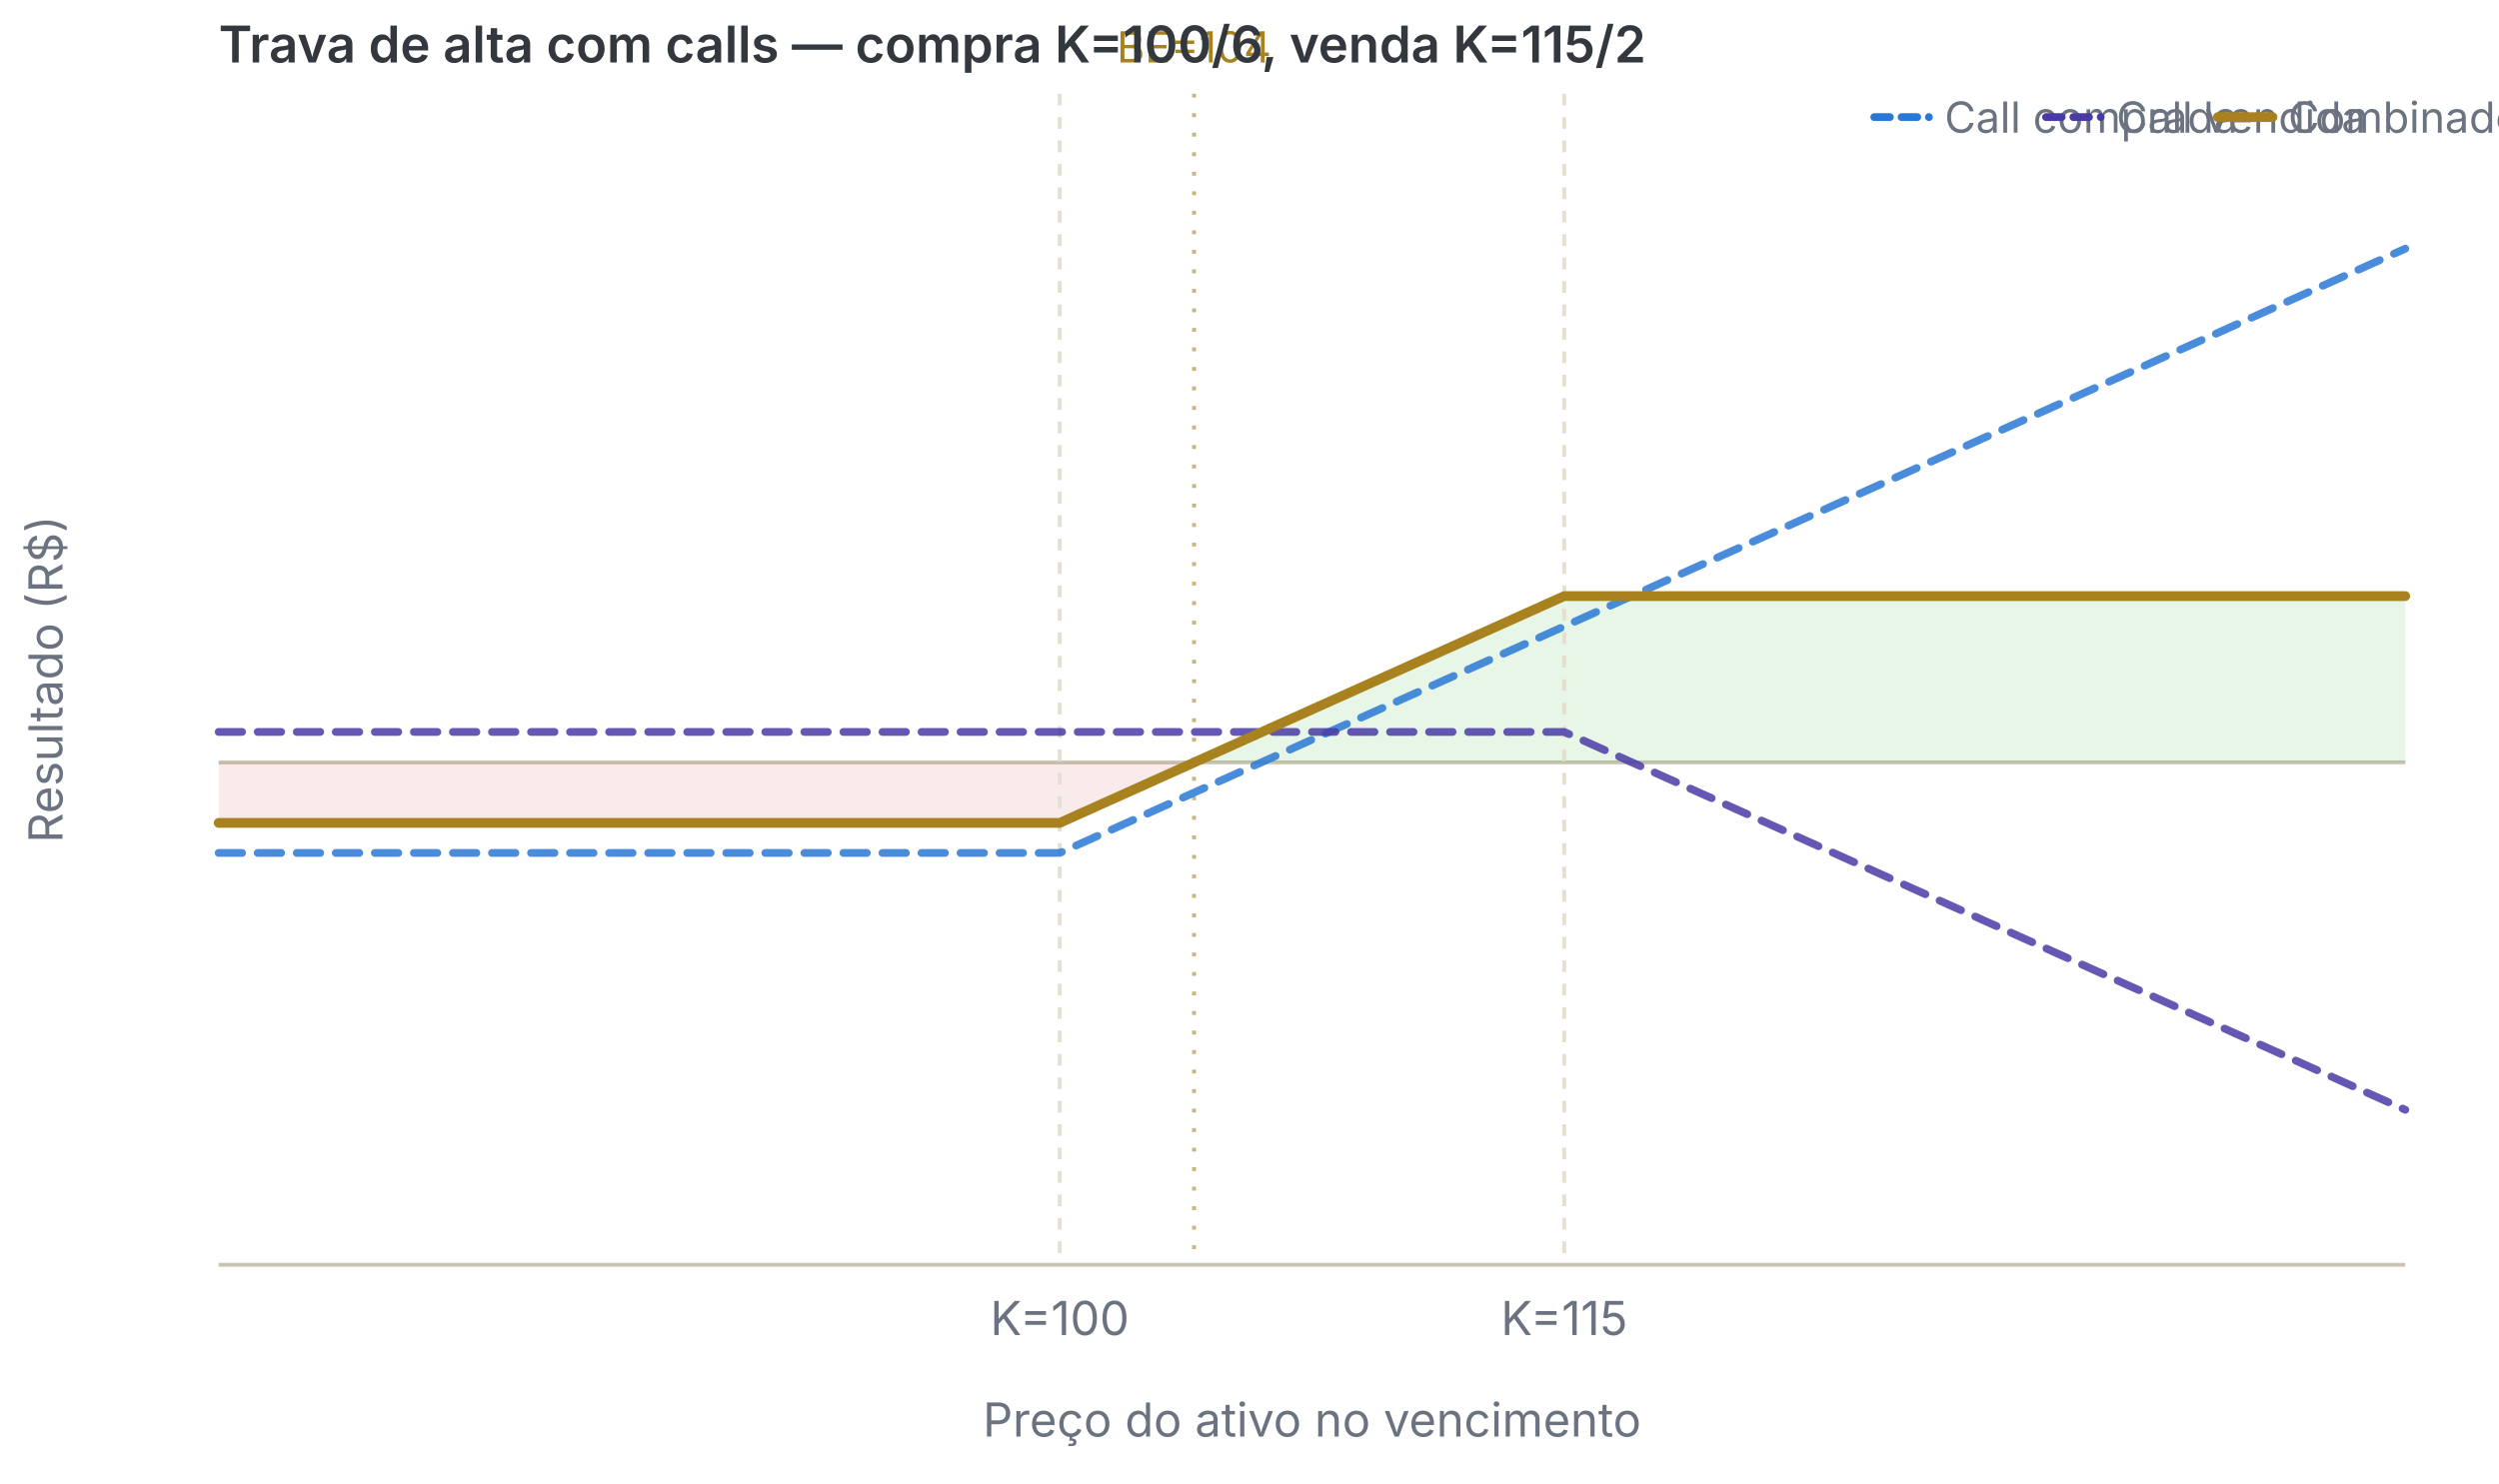
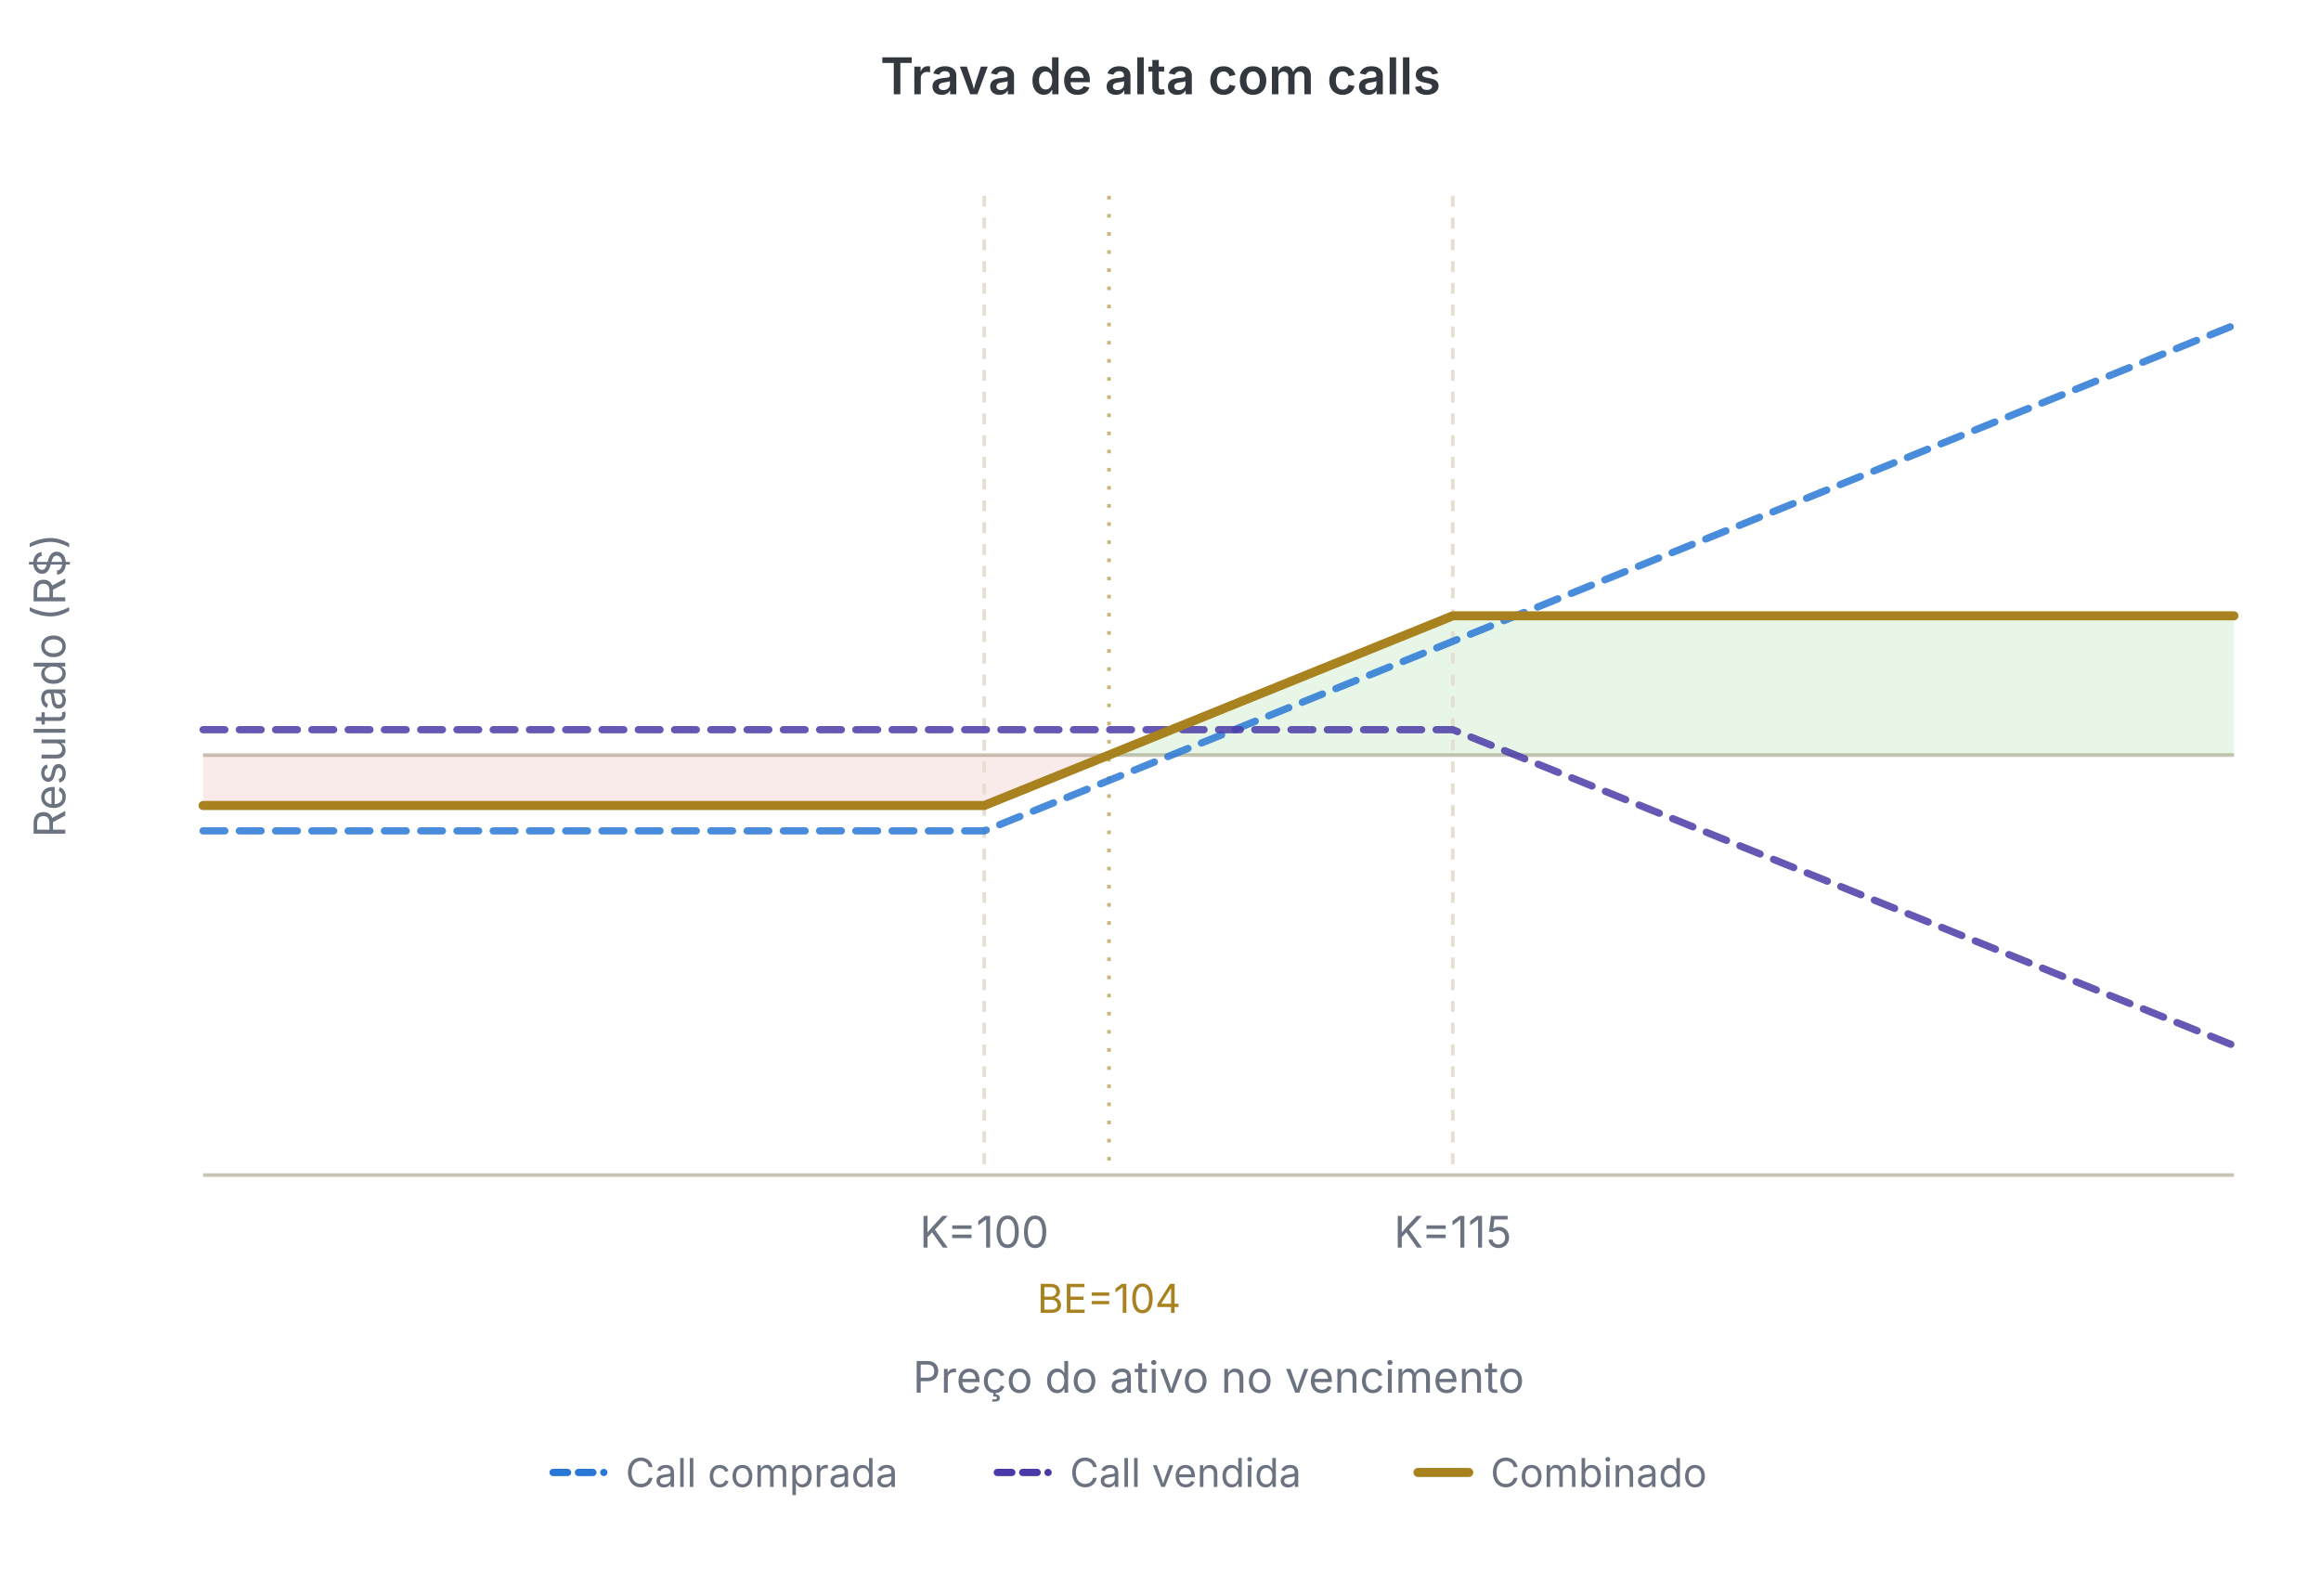
- <svg xmlns="http://www.w3.org/2000/svg" viewBox="0 0 640 380" role="img" aria-label="Trava de alta com calls — compra K=100/6, venda K=115/2">
+ <svg xmlns="http://www.w3.org/2000/svg" viewBox="0 0 640 440" role="img" aria-label="Trava de alta com calls">
  <style>
  .payoff-light { display: inline; }
  .payoff-dark { display: none; }
  @media (prefers-color-scheme: dark) {
    .payoff-light { display: none; }
    .payoff-dark { display: inline; }
  }
</style>
  <g class="payoff-light">
-     <line x1="56" y1="195.3" x2="616" y2="195.3" stroke="#c9c4b5" stroke-width="1" />
+     <line x1="56" y1="208.2" x2="616" y2="208.2" stroke="#c9c4b5" stroke-width="1" />
    <clipPath id="clip-profit-bull-call-spread.svg">
-       <rect x="56" y="24" width="560" height="171.3" />
+       <rect x="56" y="54" width="560" height="154.2" />
    </clipPath>
    <clipPath id="clip-loss-bull-call-spread.svg">
-       <rect x="56" y="195.3" width="560" height="128.7" />
+       <rect x="56" y="208.2" width="560" height="115.8" />
    </clipPath>
-     <path d="M 56.0,210.8 L 56.0,210.8 271.4,210.8 400.6,152.7 616.0,152.7 L 616.0,195.3 L 56.0,195.3 Z" fill="rgba(12,163,12,0.10)" clip-path="url(#clip-profit-bull-call-spread.svg)" />
-     <path d="M 56.0,210.8 L 56.0,210.8 271.4,210.8 400.6,152.7 616.0,152.7 L 616.0,195.3 L 56.0,195.3 Z" fill="rgba(208,59,59,0.10)" clip-path="url(#clip-loss-bull-call-spread.svg)" />
+     <path d="M 56.0,222.1 L 56.0,222.1 271.4,222.1 400.6,169.8 616.0,169.8 L 616.0,208.2 L 56.0,208.2 Z" fill="rgba(12,163,12,0.10)" clip-path="url(#clip-profit-bull-call-spread.svg)" />
+     <path d="M 56.0,222.1 L 56.0,222.1 271.4,222.1 400.6,169.8 616.0,169.8 L 616.0,208.2 L 56.0,208.2 Z" fill="rgba(208,59,59,0.10)" clip-path="url(#clip-loss-bull-call-spread.svg)" />
    <line x1="56" y1="324" x2="616" y2="324" stroke="#c9c4b5" stroke-width="1" />
-     <line x1="271.4" y1="24" x2="271.4" y2="324" stroke="#e4dfd0" stroke-width="1" stroke-dasharray="3,3" />
-     <text x="271.4" y="342" text-anchor="middle" font-size="12" fill="#6b7280" font-family="system-ui, -apple-system, 'Segoe UI', sans-serif">K=100</text>
-     <line x1="400.6" y1="24" x2="400.6" y2="324" stroke="#e4dfd0" stroke-width="1" stroke-dasharray="3,3" />
-     <text x="400.6" y="342" text-anchor="middle" font-size="12" fill="#6b7280" font-family="system-ui, -apple-system, 'Segoe UI', sans-serif">K=115</text>
-     <line x1="305.8" y1="24" x2="305.8" y2="324" stroke="#a8821f" stroke-width="1" stroke-dasharray="1,4" opacity="0.6" />
-     <text x="305.8" y="16" text-anchor="middle" font-size="11" fill="#a8821f" font-family="system-ui, -apple-system, 'Segoe UI', sans-serif">BE=104</text>
-     <polyline points="56.0,218.5 271.4,218.5 616.0,63.7" fill="none" stroke="#2a78d6" stroke-width="2" stroke-dasharray="6,4" stroke-linecap="round" stroke-linejoin="round" opacity="0.85" />
-     <polyline points="56.0,187.5 400.6,187.5 616.0,284.3" fill="none" stroke="#4a3aa7" stroke-width="2" stroke-dasharray="6,4" stroke-linecap="round" stroke-linejoin="round" opacity="0.85" />
-     <polyline points="56.0,210.8 271.4,210.8 400.6,152.7 616.0,152.7" fill="none" stroke="#a8821f" stroke-width="2.5" stroke-linecap="round" stroke-linejoin="round" />
-     <text x="336.0" y="368" text-anchor="middle" font-size="12" fill="#6b7280" font-family="system-ui, -apple-system, 'Segoe UI', sans-serif">Preço do ativo no vencimento</text>
-     <text x="16" y="174.0" text-anchor="middle" font-size="12" fill="#6b7280" font-family="system-ui, -apple-system, 'Segoe UI', sans-serif" transform="rotate(-90 16 174.0)">Resultado (R$)</text>
-     <text x="56" y="16" font-size="13" font-weight="600" fill="#33383f" font-family="system-ui, -apple-system, 'Segoe UI', sans-serif">Trava de alta com calls — compra K=100/6, venda K=115/2</text>
-     <line x1="480.0" y1="30" x2="494.0" y2="30" stroke="#2a78d6" stroke-width="2" stroke-dasharray="4,3" stroke-linecap="round" />
-     <text x="498.0" y="34" font-size="11" fill="#6b7280" font-family="system-ui, -apple-system, 'Segoe UI', sans-serif">Call comprada</text>
-     <line x1="524.0" y1="30" x2="538.0" y2="30" stroke="#4a3aa7" stroke-width="2" stroke-dasharray="4,3" stroke-linecap="round" />
-     <text x="542.0" y="34" font-size="11" fill="#6b7280" font-family="system-ui, -apple-system, 'Segoe UI', sans-serif">Call vendida</text>
-     <line x1="568.0" y1="30" x2="582.0" y2="30" stroke="#a8821f" stroke-width="2.5" stroke-linecap="round" />
-     <text x="586.0" y="34" font-size="11" fill="#6b7280" font-family="system-ui, -apple-system, 'Segoe UI', sans-serif">Combinado</text>
+     <line x1="271.4" y1="54" x2="271.4" y2="324" stroke="#e4dfd0" stroke-width="1" stroke-dasharray="3,3" />
+     <text x="271.4" y="344" text-anchor="middle" font-size="12" fill="#6b7280" font-family="system-ui, -apple-system, 'Segoe UI', sans-serif">K=100</text>
+     <line x1="400.6" y1="54" x2="400.6" y2="324" stroke="#e4dfd0" stroke-width="1" stroke-dasharray="3,3" />
+     <text x="400.6" y="344" text-anchor="middle" font-size="12" fill="#6b7280" font-family="system-ui, -apple-system, 'Segoe UI', sans-serif">K=115</text>
+     <line x1="305.8" y1="54" x2="305.8" y2="324" stroke="#a8821f" stroke-width="1" stroke-dasharray="1,4" opacity="0.6" />
+     <text x="305.8" y="362" text-anchor="middle" font-size="11" fill="#a8821f" font-family="system-ui, -apple-system, 'Segoe UI', sans-serif">BE=104</text>
+     <polyline points="56.0,229.1 271.4,229.1 616.0,89.7" fill="none" stroke="#2a78d6" stroke-width="2" stroke-dasharray="6,4" stroke-linecap="round" stroke-linejoin="round" opacity="0.85" />
+     <polyline points="56.0,201.2 400.6,201.2 616.0,288.3" fill="none" stroke="#4a3aa7" stroke-width="2" stroke-dasharray="6,4" stroke-linecap="round" stroke-linejoin="round" opacity="0.85" />
+     <polyline points="56.0,222.1 271.4,222.1 400.6,169.8 616.0,169.8" fill="none" stroke="#a8821f" stroke-width="2.5" stroke-linecap="round" stroke-linejoin="round" />
+     <text x="336.0" y="384" text-anchor="middle" font-size="12" fill="#6b7280" font-family="system-ui, -apple-system, 'Segoe UI', sans-serif">Preço do ativo no vencimento</text>
+     <text x="18" y="189.0" text-anchor="middle" font-size="12" fill="#6b7280" font-family="system-ui, -apple-system, 'Segoe UI', sans-serif" transform="rotate(-90 18 189.0)">Resultado (R$)</text>
+     <text x="320.0" y="26" text-anchor="middle" font-size="14" font-weight="600" fill="#33383f" font-family="system-ui, -apple-system, 'Segoe UI', sans-serif">Trava de alta com calls</text>
+     <line x1="152.5" y1="406" x2="166.5" y2="406" stroke="#2a78d6" stroke-width="2" stroke-dasharray="4,3" stroke-linecap="round" />
+     <text x="172.5" y="410" font-size="11" fill="#6b7280" font-family="system-ui, -apple-system, 'Segoe UI', sans-serif">Call comprada</text>
+     <line x1="275.0" y1="406" x2="289.0" y2="406" stroke="#4a3aa7" stroke-width="2" stroke-dasharray="4,3" stroke-linecap="round" />
+     <text x="295.0" y="410" font-size="11" fill="#6b7280" font-family="system-ui, -apple-system, 'Segoe UI', sans-serif">Call vendida</text>
+     <line x1="391.0" y1="406" x2="405.0" y2="406" stroke="#a8821f" stroke-width="2.5" stroke-linecap="round" />
+     <text x="411.0" y="410" font-size="11" fill="#6b7280" font-family="system-ui, -apple-system, 'Segoe UI', sans-serif">Combinado</text>
  </g>
  <g class="payoff-dark">
-     <line x1="56" y1="195.3" x2="616" y2="195.3" stroke="#3a3f4d" stroke-width="1" />
+     <line x1="56" y1="208.2" x2="616" y2="208.2" stroke="#3a3f4d" stroke-width="1" />
    <clipPath id="clip-profit-bull-call-spread.svg">
-       <rect x="56" y="24" width="560" height="171.3" />
+       <rect x="56" y="54" width="560" height="154.2" />
    </clipPath>
    <clipPath id="clip-loss-bull-call-spread.svg">
-       <rect x="56" y="195.3" width="560" height="128.7" />
+       <rect x="56" y="208.2" width="560" height="115.8" />
    </clipPath>
-     <path d="M 56.0,210.8 L 56.0,210.8 271.4,210.8 400.6,152.7 616.0,152.7 L 616.0,195.3 L 56.0,195.3 Z" fill="rgba(12,163,12,0.16)" clip-path="url(#clip-profit-bull-call-spread.svg)" />
-     <path d="M 56.0,210.8 L 56.0,210.8 271.4,210.8 400.6,152.7 616.0,152.7 L 616.0,195.3 L 56.0,195.3 Z" fill="rgba(230,103,103,0.16)" clip-path="url(#clip-loss-bull-call-spread.svg)" />
+     <path d="M 56.0,222.1 L 56.0,222.1 271.4,222.1 400.6,169.8 616.0,169.8 L 616.0,208.2 L 56.0,208.2 Z" fill="rgba(12,163,12,0.16)" clip-path="url(#clip-profit-bull-call-spread.svg)" />
+     <path d="M 56.0,222.1 L 56.0,222.1 271.4,222.1 400.6,169.8 616.0,169.8 L 616.0,208.2 L 56.0,208.2 Z" fill="rgba(230,103,103,0.16)" clip-path="url(#clip-loss-bull-call-spread.svg)" />
    <line x1="56" y1="324" x2="616" y2="324" stroke="#3a3f4d" stroke-width="1" />
-     <line x1="271.4" y1="24" x2="271.4" y2="324" stroke="#262b36" stroke-width="1" stroke-dasharray="3,3" />
-     <text x="271.4" y="342" text-anchor="middle" font-size="12" fill="#8a877f" font-family="system-ui, -apple-system, 'Segoe UI', sans-serif">K=100</text>
-     <line x1="400.6" y1="24" x2="400.6" y2="324" stroke="#262b36" stroke-width="1" stroke-dasharray="3,3" />
-     <text x="400.6" y="342" text-anchor="middle" font-size="12" fill="#8a877f" font-family="system-ui, -apple-system, 'Segoe UI', sans-serif">K=115</text>
-     <line x1="305.8" y1="24" x2="305.8" y2="324" stroke="#d4af37" stroke-width="1" stroke-dasharray="1,4" opacity="0.6" />
-     <text x="305.8" y="16" text-anchor="middle" font-size="11" fill="#d4af37" font-family="system-ui, -apple-system, 'Segoe UI', sans-serif">BE=104</text>
-     <polyline points="56.0,218.5 271.4,218.5 616.0,63.7" fill="none" stroke="#3987e5" stroke-width="2" stroke-dasharray="6,4" stroke-linecap="round" stroke-linejoin="round" opacity="0.85" />
-     <polyline points="56.0,187.5 400.6,187.5 616.0,284.3" fill="none" stroke="#9085e9" stroke-width="2" stroke-dasharray="6,4" stroke-linecap="round" stroke-linejoin="round" opacity="0.85" />
-     <polyline points="56.0,210.8 271.4,210.8 400.6,152.7 616.0,152.7" fill="none" stroke="#d4af37" stroke-width="2.5" stroke-linecap="round" stroke-linejoin="round" />
-     <text x="336.0" y="368" text-anchor="middle" font-size="12" fill="#8a877f" font-family="system-ui, -apple-system, 'Segoe UI', sans-serif">Preço do ativo no vencimento</text>
-     <text x="16" y="174.0" text-anchor="middle" font-size="12" fill="#8a877f" font-family="system-ui, -apple-system, 'Segoe UI', sans-serif" transform="rotate(-90 16 174.0)">Resultado (R$)</text>
-     <text x="56" y="16" font-size="13" font-weight="600" fill="#e8e6e1" font-family="system-ui, -apple-system, 'Segoe UI', sans-serif">Trava de alta com calls — compra K=100/6, venda K=115/2</text>
-     <line x1="480.0" y1="30" x2="494.0" y2="30" stroke="#3987e5" stroke-width="2" stroke-dasharray="4,3" stroke-linecap="round" />
-     <text x="498.0" y="34" font-size="11" fill="#8a877f" font-family="system-ui, -apple-system, 'Segoe UI', sans-serif">Call comprada</text>
-     <line x1="524.0" y1="30" x2="538.0" y2="30" stroke="#9085e9" stroke-width="2" stroke-dasharray="4,3" stroke-linecap="round" />
-     <text x="542.0" y="34" font-size="11" fill="#8a877f" font-family="system-ui, -apple-system, 'Segoe UI', sans-serif">Call vendida</text>
-     <line x1="568.0" y1="30" x2="582.0" y2="30" stroke="#d4af37" stroke-width="2.5" stroke-linecap="round" />
-     <text x="586.0" y="34" font-size="11" fill="#8a877f" font-family="system-ui, -apple-system, 'Segoe UI', sans-serif">Combinado</text>
+     <line x1="271.4" y1="54" x2="271.4" y2="324" stroke="#262b36" stroke-width="1" stroke-dasharray="3,3" />
+     <text x="271.4" y="344" text-anchor="middle" font-size="12" fill="#8a877f" font-family="system-ui, -apple-system, 'Segoe UI', sans-serif">K=100</text>
+     <line x1="400.6" y1="54" x2="400.6" y2="324" stroke="#262b36" stroke-width="1" stroke-dasharray="3,3" />
+     <text x="400.6" y="344" text-anchor="middle" font-size="12" fill="#8a877f" font-family="system-ui, -apple-system, 'Segoe UI', sans-serif">K=115</text>
+     <line x1="305.8" y1="54" x2="305.8" y2="324" stroke="#d4af37" stroke-width="1" stroke-dasharray="1,4" opacity="0.6" />
+     <text x="305.8" y="362" text-anchor="middle" font-size="11" fill="#d4af37" font-family="system-ui, -apple-system, 'Segoe UI', sans-serif">BE=104</text>
+     <polyline points="56.0,229.1 271.4,229.1 616.0,89.7" fill="none" stroke="#3987e5" stroke-width="2" stroke-dasharray="6,4" stroke-linecap="round" stroke-linejoin="round" opacity="0.85" />
+     <polyline points="56.0,201.2 400.6,201.2 616.0,288.3" fill="none" stroke="#9085e9" stroke-width="2" stroke-dasharray="6,4" stroke-linecap="round" stroke-linejoin="round" opacity="0.85" />
+     <polyline points="56.0,222.1 271.4,222.1 400.6,169.8 616.0,169.8" fill="none" stroke="#d4af37" stroke-width="2.5" stroke-linecap="round" stroke-linejoin="round" />
+     <text x="336.0" y="384" text-anchor="middle" font-size="12" fill="#8a877f" font-family="system-ui, -apple-system, 'Segoe UI', sans-serif">Preço do ativo no vencimento</text>
+     <text x="18" y="189.0" text-anchor="middle" font-size="12" fill="#8a877f" font-family="system-ui, -apple-system, 'Segoe UI', sans-serif" transform="rotate(-90 18 189.0)">Resultado (R$)</text>
+     <text x="320.0" y="26" text-anchor="middle" font-size="14" font-weight="600" fill="#e8e6e1" font-family="system-ui, -apple-system, 'Segoe UI', sans-serif">Trava de alta com calls</text>
+     <line x1="152.5" y1="406" x2="166.5" y2="406" stroke="#3987e5" stroke-width="2" stroke-dasharray="4,3" stroke-linecap="round" />
+     <text x="172.5" y="410" font-size="11" fill="#8a877f" font-family="system-ui, -apple-system, 'Segoe UI', sans-serif">Call comprada</text>
+     <line x1="275.0" y1="406" x2="289.0" y2="406" stroke="#9085e9" stroke-width="2" stroke-dasharray="4,3" stroke-linecap="round" />
+     <text x="295.0" y="410" font-size="11" fill="#8a877f" font-family="system-ui, -apple-system, 'Segoe UI', sans-serif">Call vendida</text>
+     <line x1="391.0" y1="406" x2="405.0" y2="406" stroke="#d4af37" stroke-width="2.5" stroke-linecap="round" />
+     <text x="411.0" y="410" font-size="11" fill="#8a877f" font-family="system-ui, -apple-system, 'Segoe UI', sans-serif">Combinado</text>
  </g>
</svg>
